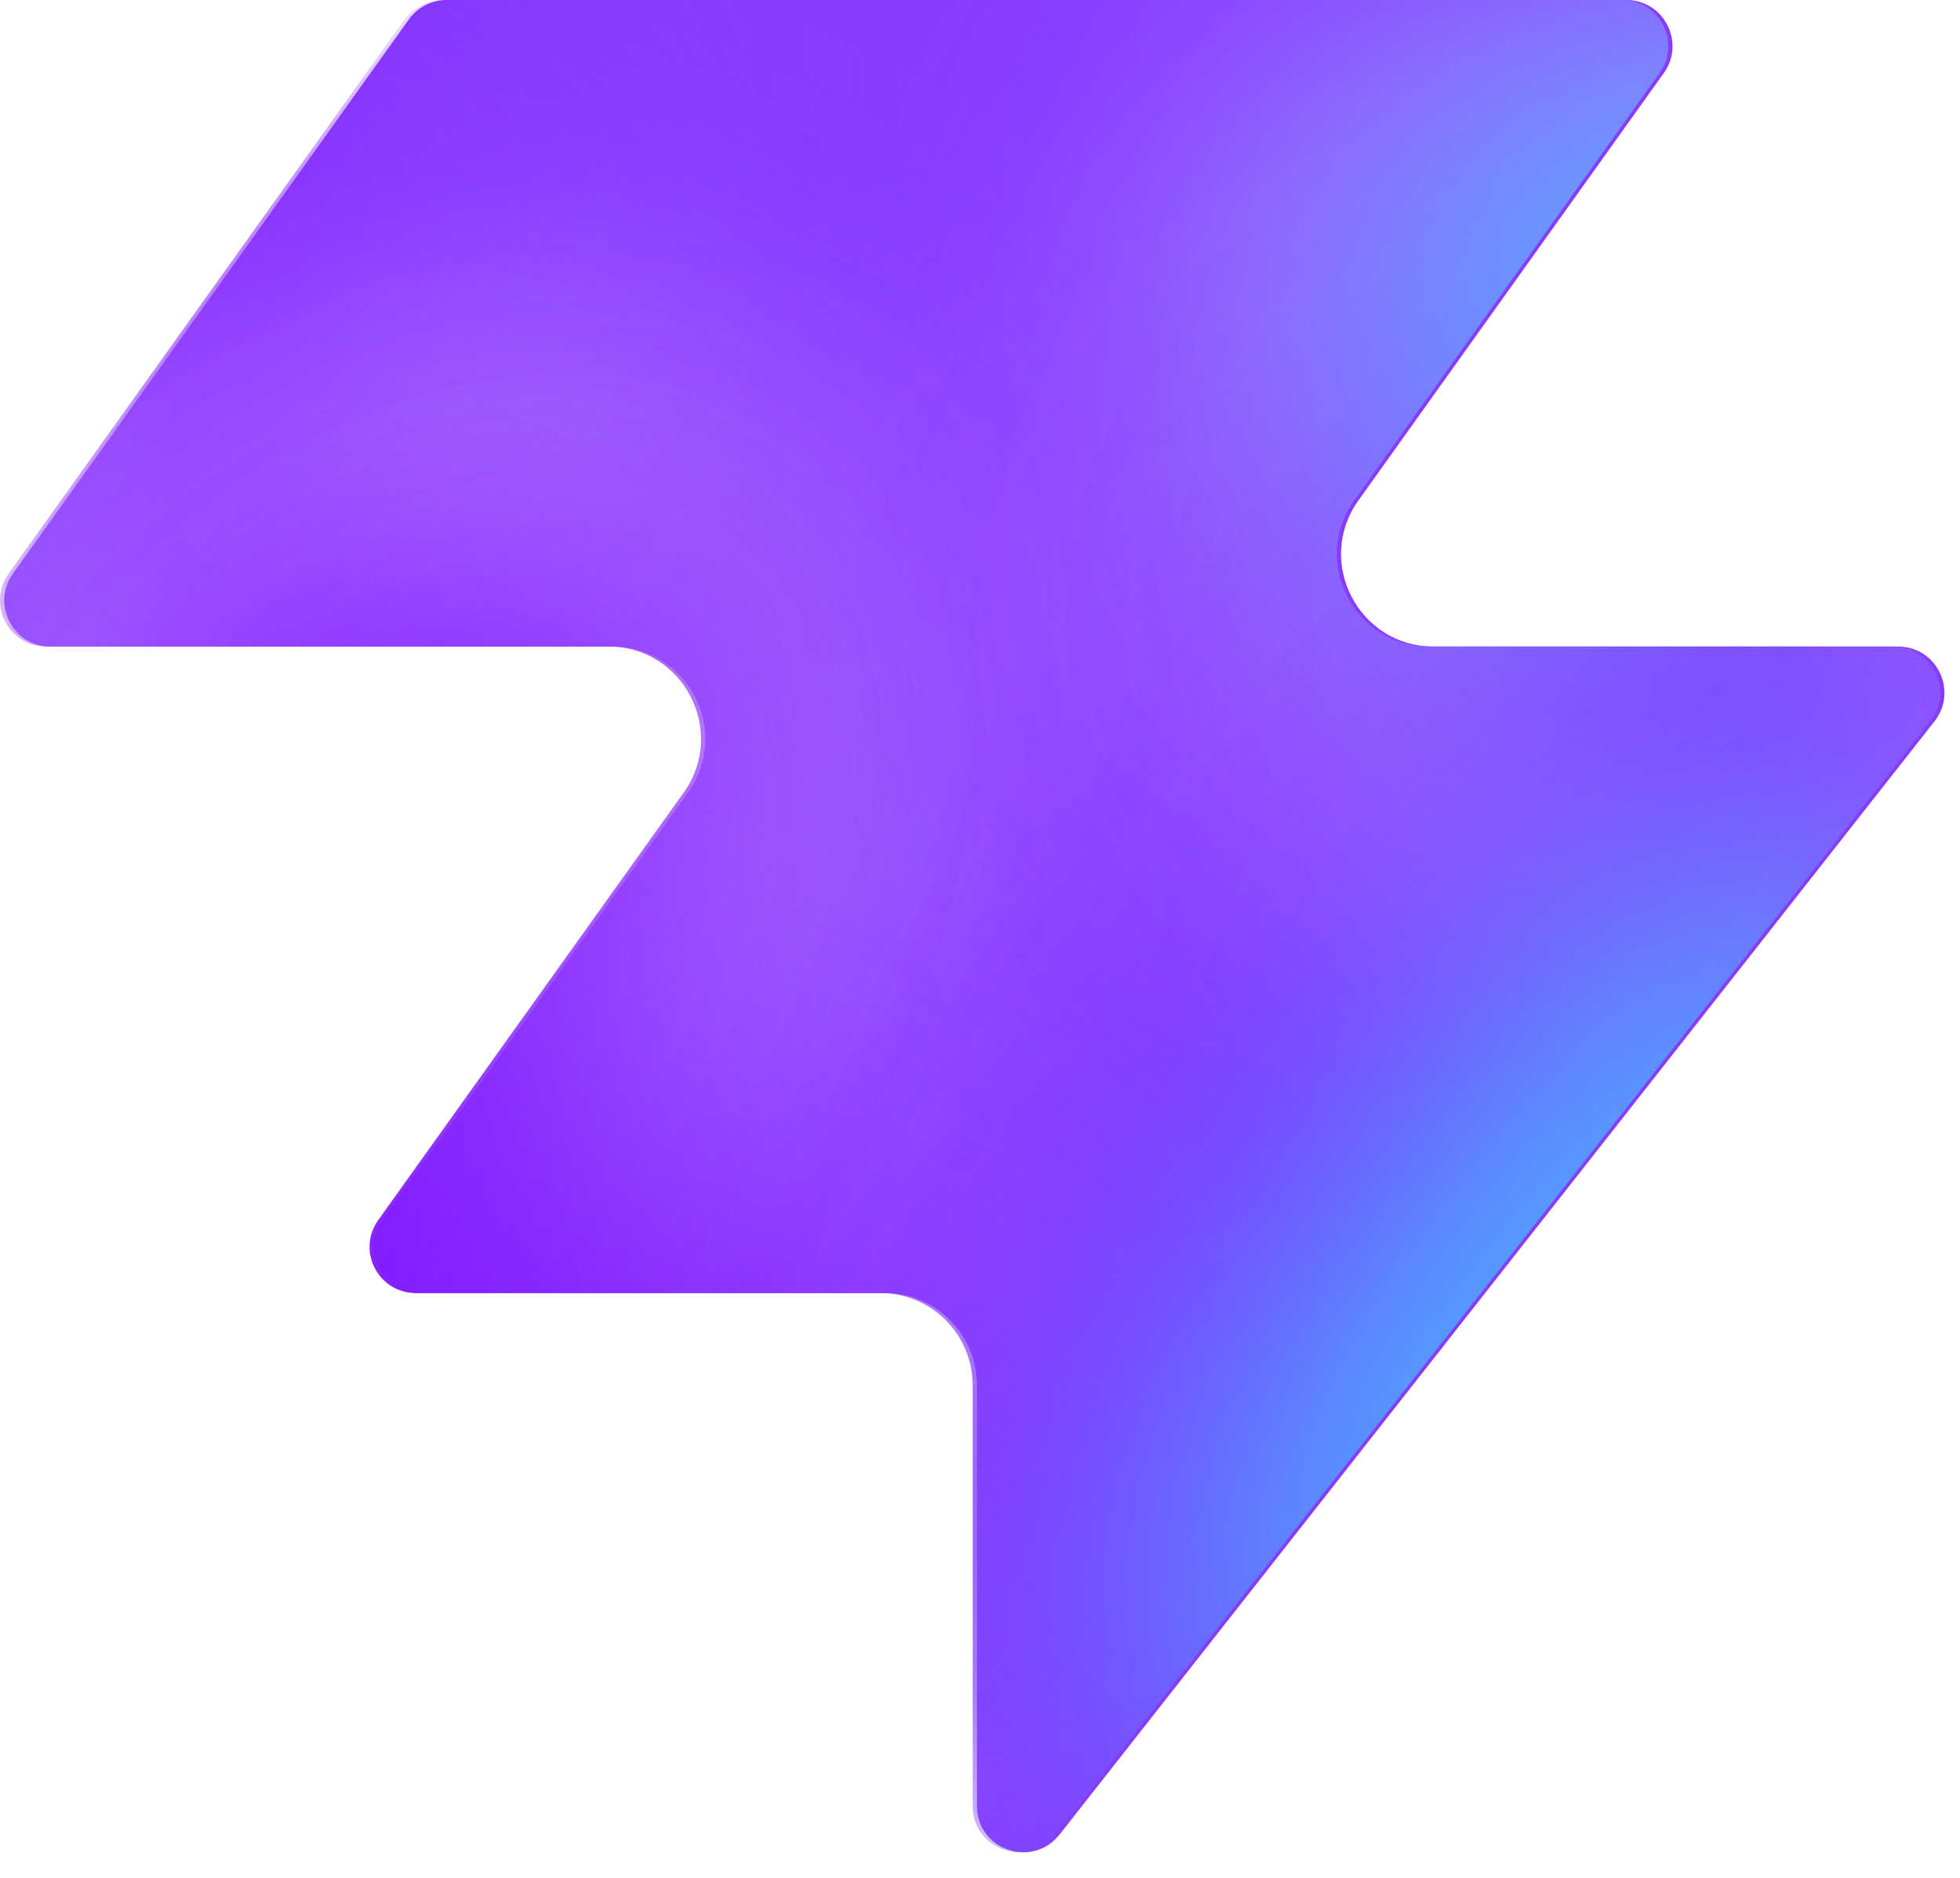
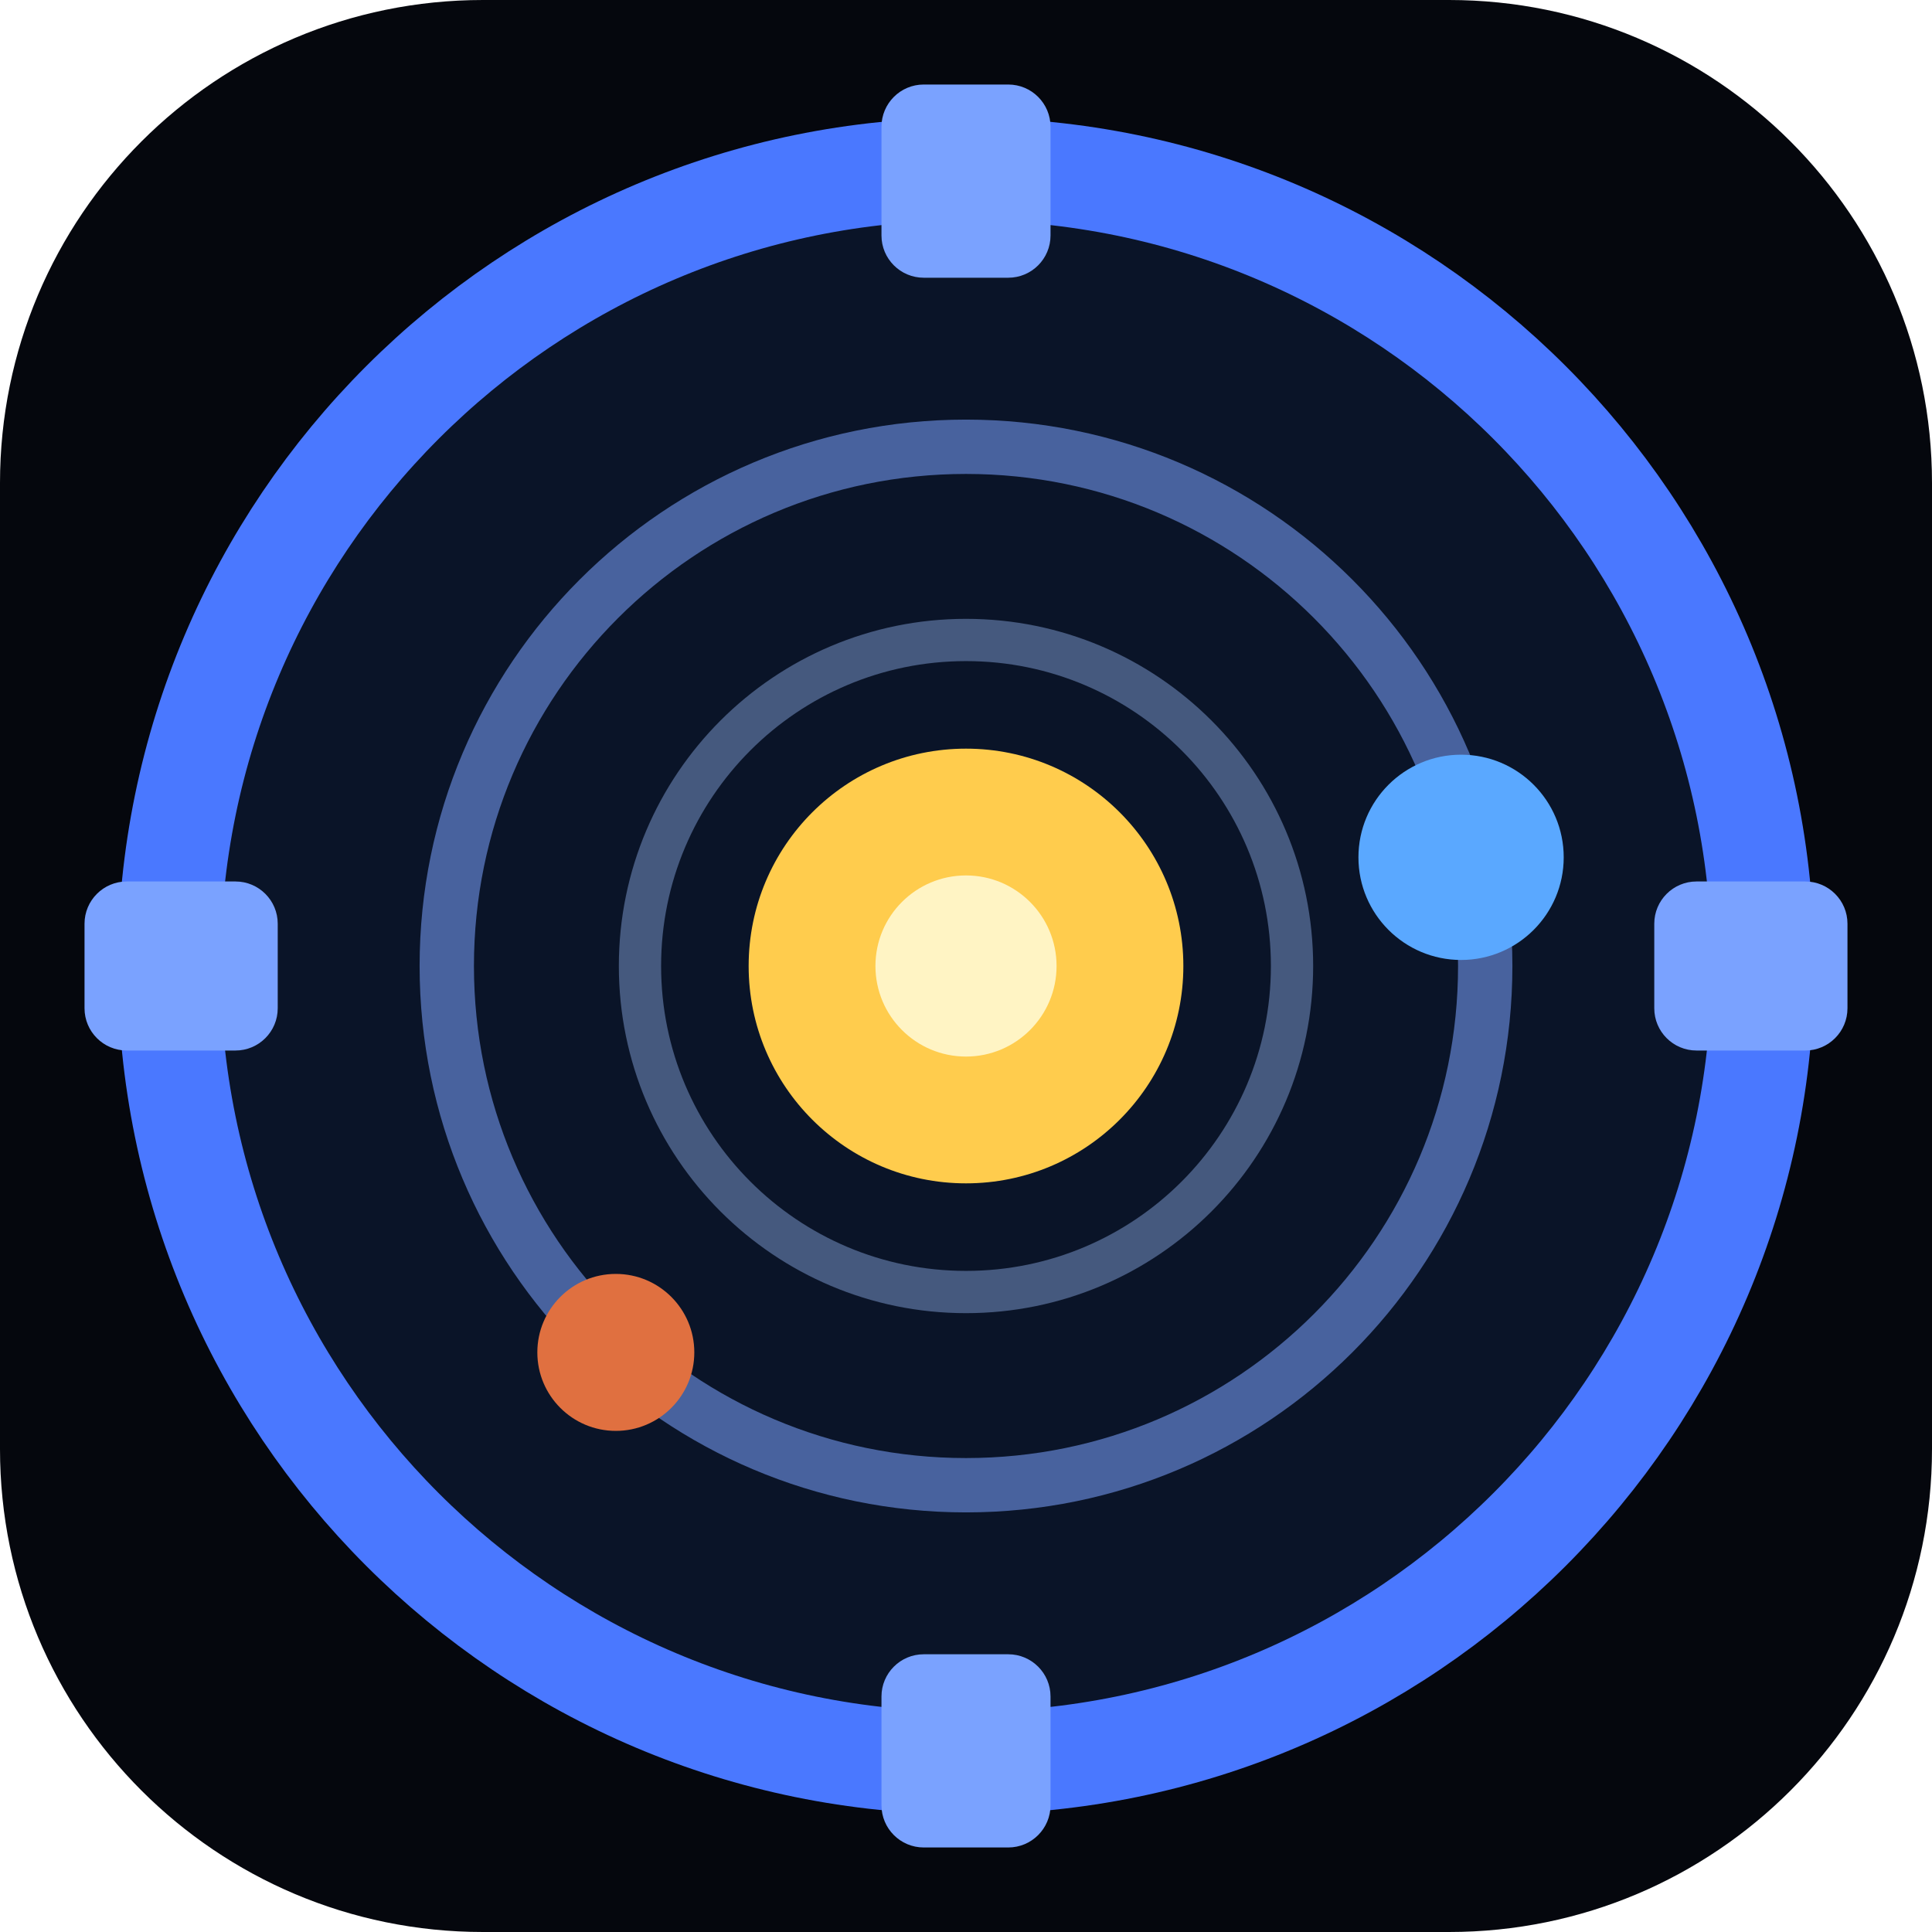
- <svg xmlns="http://www.w3.org/2000/svg" width="48" height="46" fill="none" viewBox="0 0 48 46">
-   <path fill="#863bff" d="M25.946 44.938c-.664.845-2.021.375-2.021-.698V33.937a2.26 2.26 0 0 0-2.262-2.262H10.287c-.92 0-1.456-1.04-.92-1.788l7.48-10.471c1.07-1.497 0-3.578-1.842-3.578H1.237c-.92 0-1.456-1.04-.92-1.788L10.013.474c.214-.297.556-.474.92-.474h28.894c.92 0 1.456 1.04.92 1.788l-7.48 10.471c-1.07 1.498 0 3.579 1.842 3.579h11.377c.943 0 1.473 1.088.89 1.83L25.947 44.94z" style="fill:#863bff;fill:color(display-p3 .525 .23 1);fill-opacity:1" />
-   <mask id="a" width="48" height="46" x="0" y="0" maskUnits="userSpaceOnUse" style="mask-type:alpha">
-     <path fill="#000" d="M25.842 44.938c-.664.844-2.021.375-2.021-.698V33.937a2.26 2.26 0 0 0-2.262-2.262H10.183c-.92 0-1.456-1.04-.92-1.788l7.48-10.471c1.07-1.498 0-3.579-1.842-3.579H1.133c-.92 0-1.456-1.04-.92-1.787L9.91.473c.214-.297.556-.474.92-.474h28.894c.92 0 1.456 1.04.92 1.788l-7.48 10.471c-1.07 1.498 0 3.578 1.842 3.578h11.377c.943 0 1.473 1.088.89 1.832L25.843 44.94z" style="fill:#000;fill-opacity:1" />
-   </mask>
-   <g mask="url(#a)">
-     <g filter="url(#b)">
-       <ellipse cx="5.508" cy="14.704" fill="#ede6ff" rx="5.508" ry="14.704" style="fill:#ede6ff;fill:color(display-p3 .927 .903 1);fill-opacity:1" transform="matrix(.00324 1 1 -.00324 -4.47 31.516)" />
-     </g>
-     <g filter="url(#c)">
-       <ellipse cx="10.399" cy="29.851" fill="#ede6ff" rx="10.399" ry="29.851" style="fill:#ede6ff;fill:color(display-p3 .927 .903 1);fill-opacity:1" transform="matrix(.00324 1 1 -.00324 -39.328 7.883)" />
-     </g>
-     <g filter="url(#d)">
-       <ellipse cx="5.508" cy="30.487" fill="#7e14ff" rx="5.508" ry="30.487" style="fill:#7e14ff;fill:color(display-p3 .492 .077 1);fill-opacity:1" transform="rotate(89.814 -25.913 -14.639)scale(1 -1)" />
-     </g>
-     <g filter="url(#e)">
-       <ellipse cx="5.508" cy="30.599" fill="#7e14ff" rx="5.508" ry="30.599" style="fill:#7e14ff;fill:color(display-p3 .492 .077 1);fill-opacity:1" transform="rotate(89.814 -32.644 -3.334)scale(1 -1)" />
-     </g>
-     <g filter="url(#f)">
-       <ellipse cx="5.508" cy="30.599" fill="#7e14ff" rx="5.508" ry="30.599" style="fill:#7e14ff;fill:color(display-p3 .492 .077 1);fill-opacity:1" transform="matrix(.00324 1 1 -.00324 -34.34 30.47)" />
-     </g>
-     <g filter="url(#g)">
-       <ellipse cx="14.072" cy="22.078" fill="#ede6ff" rx="14.072" ry="22.078" style="fill:#ede6ff;fill:color(display-p3 .927 .903 1);fill-opacity:1" transform="rotate(93.35 24.506 48.493)scale(-1 1)" />
-     </g>
-     <g filter="url(#h)">
-       <ellipse cx="3.47" cy="21.501" fill="#7e14ff" rx="3.47" ry="21.501" style="fill:#7e14ff;fill:color(display-p3 .492 .077 1);fill-opacity:1" transform="rotate(89.009 28.708 47.59)scale(-1 1)" />
-     </g>
-     <g filter="url(#i)">
-       <ellipse cx="3.47" cy="21.501" fill="#7e14ff" rx="3.47" ry="21.501" style="fill:#7e14ff;fill:color(display-p3 .492 .077 1);fill-opacity:1" transform="rotate(89.009 28.708 47.59)scale(-1 1)" />
-     </g>
-     <g filter="url(#j)">
-       <ellipse cx=".387" cy="8.972" fill="#7e14ff" rx="4.407" ry="29.108" style="fill:#7e14ff;fill:color(display-p3 .492 .077 1);fill-opacity:1" transform="rotate(39.51 .387 8.972)" />
-     </g>
-     <g filter="url(#k)">
-       <ellipse cx="47.523" cy="-6.092" fill="#7e14ff" rx="4.407" ry="29.108" style="fill:#7e14ff;fill:color(display-p3 .492 .077 1);fill-opacity:1" transform="rotate(37.892 47.523 -6.092)" />
-     </g>
-     <g filter="url(#l)">
-       <ellipse cx="41.412" cy="6.333" fill="#47bfff" rx="5.971" ry="9.665" style="fill:#47bfff;fill:color(display-p3 .28 .748 1);fill-opacity:1" transform="rotate(37.892 41.412 6.333)" />
-     </g>
-     <g filter="url(#m)">
-       <ellipse cx="-1.879" cy="38.332" fill="#7e14ff" rx="4.407" ry="29.108" style="fill:#7e14ff;fill:color(display-p3 .492 .077 1);fill-opacity:1" transform="rotate(37.892 -1.88 38.332)" />
-     </g>
-     <g filter="url(#n)">
-       <ellipse cx="-1.879" cy="38.332" fill="#7e14ff" rx="4.407" ry="29.108" style="fill:#7e14ff;fill:color(display-p3 .492 .077 1);fill-opacity:1" transform="rotate(37.892 -1.88 38.332)" />
-     </g>
-     <g filter="url(#o)">
-       <ellipse cx="35.651" cy="29.907" fill="#7e14ff" rx="4.407" ry="29.108" style="fill:#7e14ff;fill:color(display-p3 .492 .077 1);fill-opacity:1" transform="rotate(37.892 35.651 29.907)" />
-     </g>
-     <g filter="url(#p)">
-       <ellipse cx="38.418" cy="32.4" fill="#47bfff" rx="5.971" ry="15.297" style="fill:#47bfff;fill:color(display-p3 .28 .748 1);fill-opacity:1" transform="rotate(37.892 38.418 32.4)" />
-     </g>
-   </g>
-   <defs>
-     <filter id="b" width="60.045" height="41.654" x="-19.77" y="16.149" color-interpolation-filters="sRGB" filterUnits="userSpaceOnUse">
-       <feFlood flood-opacity="0" result="BackgroundImageFix" />
-       <feBlend in="SourceGraphic" in2="BackgroundImageFix" result="shape" />
-       <feGaussianBlur result="effect1_foregroundBlur_2002_17158" stdDeviation="7.659" />
-     </filter>
-     <filter id="c" width="90.34" height="51.437" x="-54.613" y="-7.533" color-interpolation-filters="sRGB" filterUnits="userSpaceOnUse">
-       <feFlood flood-opacity="0" result="BackgroundImageFix" />
-       <feBlend in="SourceGraphic" in2="BackgroundImageFix" result="shape" />
-       <feGaussianBlur result="effect1_foregroundBlur_2002_17158" stdDeviation="7.659" />
-     </filter>
-     <filter id="d" width="79.355" height="29.4" x="-49.64" y="2.03" color-interpolation-filters="sRGB" filterUnits="userSpaceOnUse">
-       <feFlood flood-opacity="0" result="BackgroundImageFix" />
-       <feBlend in="SourceGraphic" in2="BackgroundImageFix" result="shape" />
-       <feGaussianBlur result="effect1_foregroundBlur_2002_17158" stdDeviation="4.596" />
-     </filter>
-     <filter id="e" width="79.579" height="29.4" x="-45.045" y="20.029" color-interpolation-filters="sRGB" filterUnits="userSpaceOnUse">
-       <feFlood flood-opacity="0" result="BackgroundImageFix" />
-       <feBlend in="SourceGraphic" in2="BackgroundImageFix" result="shape" />
-       <feGaussianBlur result="effect1_foregroundBlur_2002_17158" stdDeviation="4.596" />
-     </filter>
-     <filter id="f" width="79.579" height="29.4" x="-43.513" y="21.178" color-interpolation-filters="sRGB" filterUnits="userSpaceOnUse">
-       <feFlood flood-opacity="0" result="BackgroundImageFix" />
-       <feBlend in="SourceGraphic" in2="BackgroundImageFix" result="shape" />
-       <feGaussianBlur result="effect1_foregroundBlur_2002_17158" stdDeviation="4.596" />
-     </filter>
-     <filter id="g" width="74.749" height="58.852" x="15.756" y="-17.901" color-interpolation-filters="sRGB" filterUnits="userSpaceOnUse">
-       <feFlood flood-opacity="0" result="BackgroundImageFix" />
-       <feBlend in="SourceGraphic" in2="BackgroundImageFix" result="shape" />
-       <feGaussianBlur result="effect1_foregroundBlur_2002_17158" stdDeviation="7.659" />
-     </filter>
-     <filter id="h" width="61.377" height="25.362" x="23.548" y="2.284" color-interpolation-filters="sRGB" filterUnits="userSpaceOnUse">
-       <feFlood flood-opacity="0" result="BackgroundImageFix" />
-       <feBlend in="SourceGraphic" in2="BackgroundImageFix" result="shape" />
-       <feGaussianBlur result="effect1_foregroundBlur_2002_17158" stdDeviation="4.596" />
-     </filter>
-     <filter id="i" width="61.377" height="25.362" x="23.548" y="2.284" color-interpolation-filters="sRGB" filterUnits="userSpaceOnUse">
-       <feFlood flood-opacity="0" result="BackgroundImageFix" />
-       <feBlend in="SourceGraphic" in2="BackgroundImageFix" result="shape" />
-       <feGaussianBlur result="effect1_foregroundBlur_2002_17158" stdDeviation="4.596" />
-     </filter>
-     <filter id="j" width="56.045" height="63.649" x="-27.636" y="-22.853" color-interpolation-filters="sRGB" filterUnits="userSpaceOnUse">
-       <feFlood flood-opacity="0" result="BackgroundImageFix" />
-       <feBlend in="SourceGraphic" in2="BackgroundImageFix" result="shape" />
-       <feGaussianBlur result="effect1_foregroundBlur_2002_17158" stdDeviation="4.596" />
-     </filter>
-     <filter id="k" width="54.814" height="64.646" x="20.116" y="-38.415" color-interpolation-filters="sRGB" filterUnits="userSpaceOnUse">
-       <feFlood flood-opacity="0" result="BackgroundImageFix" />
-       <feBlend in="SourceGraphic" in2="BackgroundImageFix" result="shape" />
-       <feGaussianBlur result="effect1_foregroundBlur_2002_17158" stdDeviation="4.596" />
-     </filter>
-     <filter id="l" width="33.541" height="35.313" x="24.641" y="-11.323" color-interpolation-filters="sRGB" filterUnits="userSpaceOnUse">
-       <feFlood flood-opacity="0" result="BackgroundImageFix" />
-       <feBlend in="SourceGraphic" in2="BackgroundImageFix" result="shape" />
-       <feGaussianBlur result="effect1_foregroundBlur_2002_17158" stdDeviation="4.596" />
-     </filter>
-     <filter id="m" width="54.814" height="64.646" x="-29.286" y="6.009" color-interpolation-filters="sRGB" filterUnits="userSpaceOnUse">
-       <feFlood flood-opacity="0" result="BackgroundImageFix" />
-       <feBlend in="SourceGraphic" in2="BackgroundImageFix" result="shape" />
-       <feGaussianBlur result="effect1_foregroundBlur_2002_17158" stdDeviation="4.596" />
-     </filter>
-     <filter id="n" width="54.814" height="64.646" x="-29.286" y="6.009" color-interpolation-filters="sRGB" filterUnits="userSpaceOnUse">
-       <feFlood flood-opacity="0" result="BackgroundImageFix" />
-       <feBlend in="SourceGraphic" in2="BackgroundImageFix" result="shape" />
-       <feGaussianBlur result="effect1_foregroundBlur_2002_17158" stdDeviation="4.596" />
-     </filter>
-     <filter id="o" width="54.814" height="64.646" x="8.244" y="-2.416" color-interpolation-filters="sRGB" filterUnits="userSpaceOnUse">
-       <feFlood flood-opacity="0" result="BackgroundImageFix" />
-       <feBlend in="SourceGraphic" in2="BackgroundImageFix" result="shape" />
-       <feGaussianBlur result="effect1_foregroundBlur_2002_17158" stdDeviation="4.596" />
-     </filter>
-     <filter id="p" width="39.409" height="43.623" x="18.713" y="10.588" color-interpolation-filters="sRGB" filterUnits="userSpaceOnUse">
-       <feFlood flood-opacity="0" result="BackgroundImageFix" />
-       <feBlend in="SourceGraphic" in2="BackgroundImageFix" result="shape" />
-       <feGaussianBlur result="effect1_foregroundBlur_2002_17158" stdDeviation="4.596" />
-     </filter>
-   </defs>
+ <svg xmlns="http://www.w3.org/2000/svg" viewBox="0 0 32 32">
+   <rect width="32" height="32" rx="8" fill="#05070d" />
+   <circle cx="16" cy="16" r="13.2" fill="#0a1428" />
+   <circle cx="16" cy="16" r="13.2" fill="none" stroke="#4a78ff" stroke-width="1.7" />
+   <rect x="14.6" y="1.4" width="2.8" height="3.2" rx="0.7" fill="#7aa2ff" />
+   <rect x="14.6" y="27.4" width="2.8" height="3.2" rx="0.7" fill="#7aa2ff" />
+   <rect x="1.4" y="14.6" width="3.2" height="2.8" rx="0.7" fill="#7aa2ff" />
+   <rect x="27.4" y="14.6" width="3.2" height="2.8" rx="0.7" fill="#7aa2ff" />
+   <circle cx="16" cy="16" r="8.6" fill="none" stroke="#7aa2ff" stroke-width="0.9" opacity="0.55" />
+   <circle cx="16" cy="16" r="5.4" fill="none" stroke="#9ec0ff" stroke-width="0.7" opacity="0.4" />
+   <circle cx="16" cy="16" r="3.6" fill="#ffcc4d" />
+   <circle cx="16" cy="16" r="1.5" fill="#fff4c4" />
+   <circle cx="24.2" cy="14.2" r="1.7" fill="#5aa8ff" />
+   <circle cx="10.2" cy="22.4" r="1.3" fill="#e07040" />
</svg>
